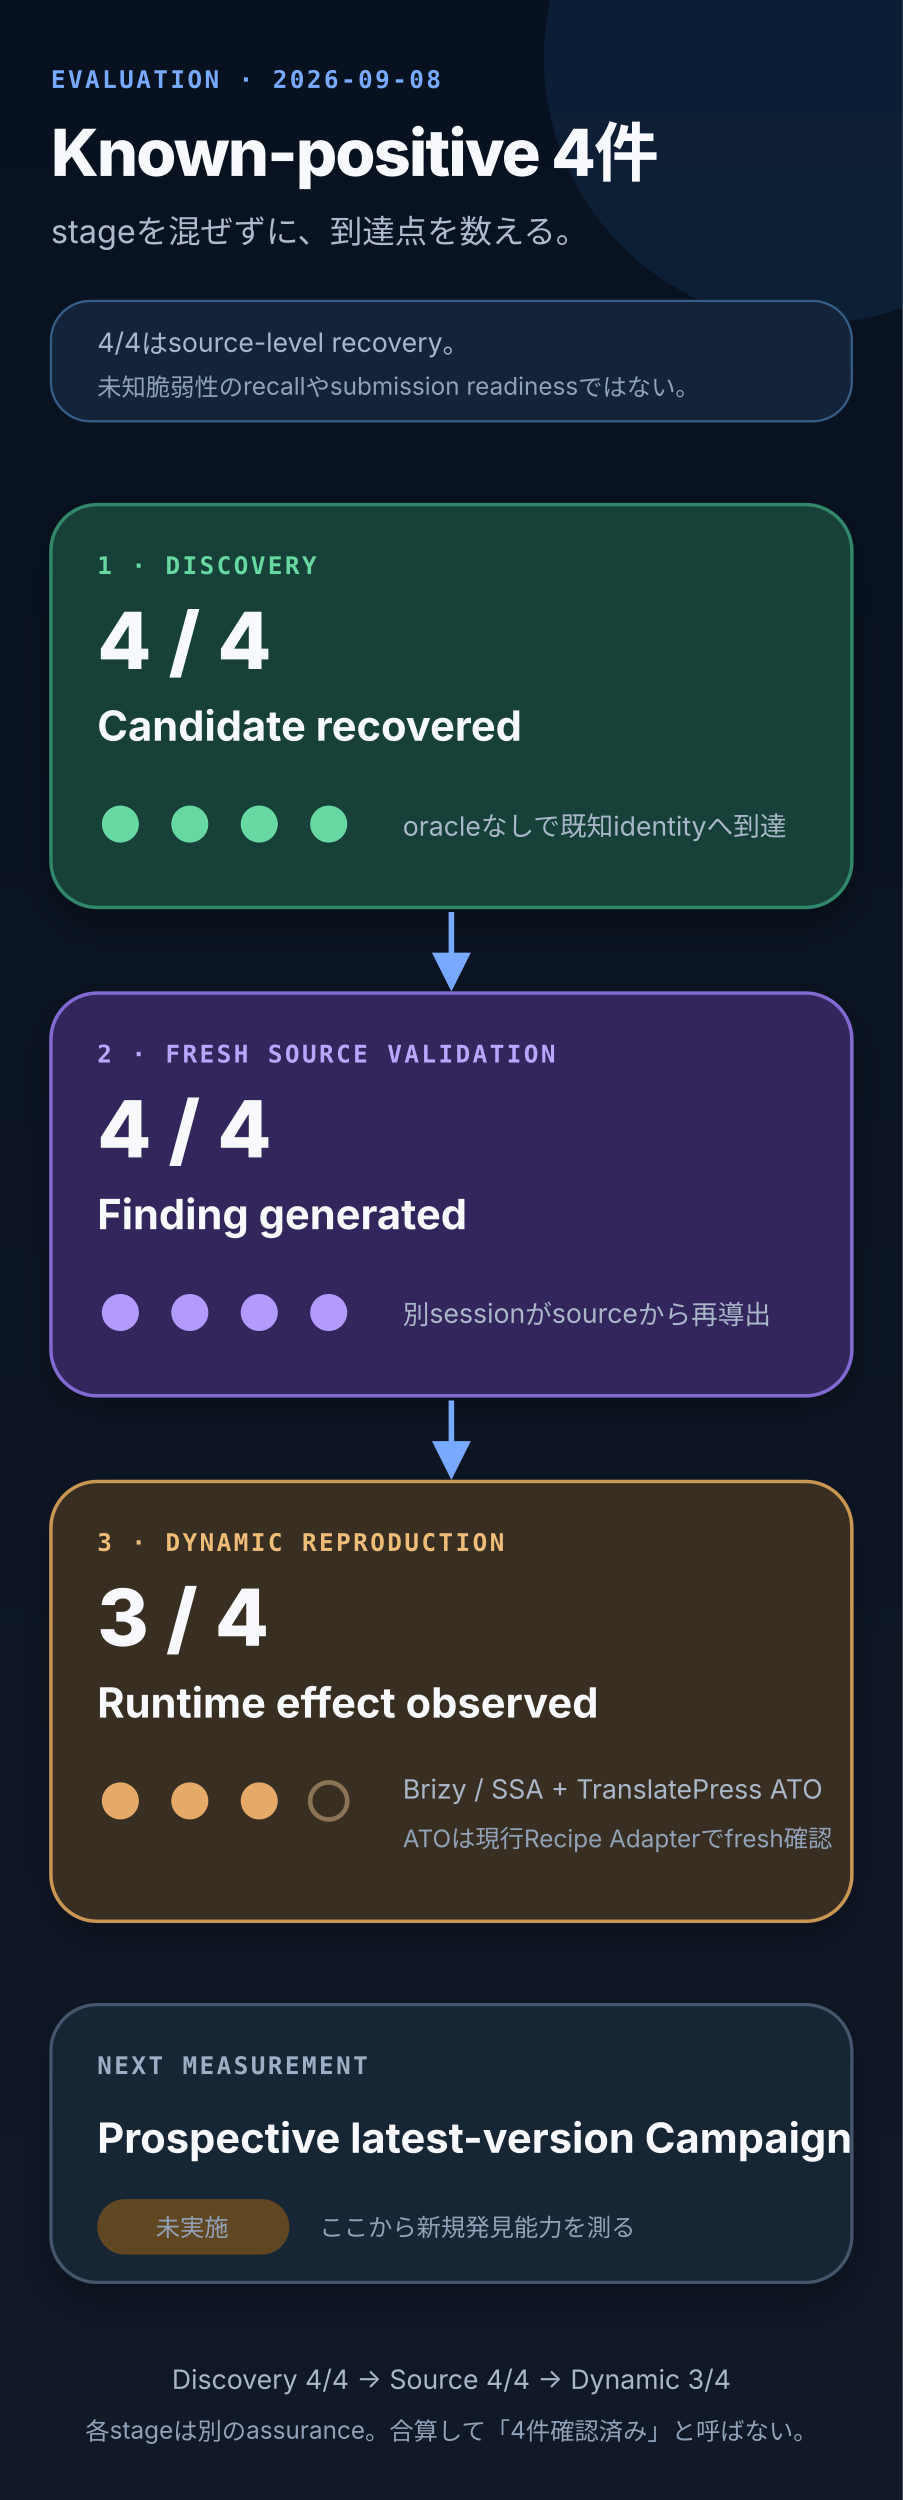
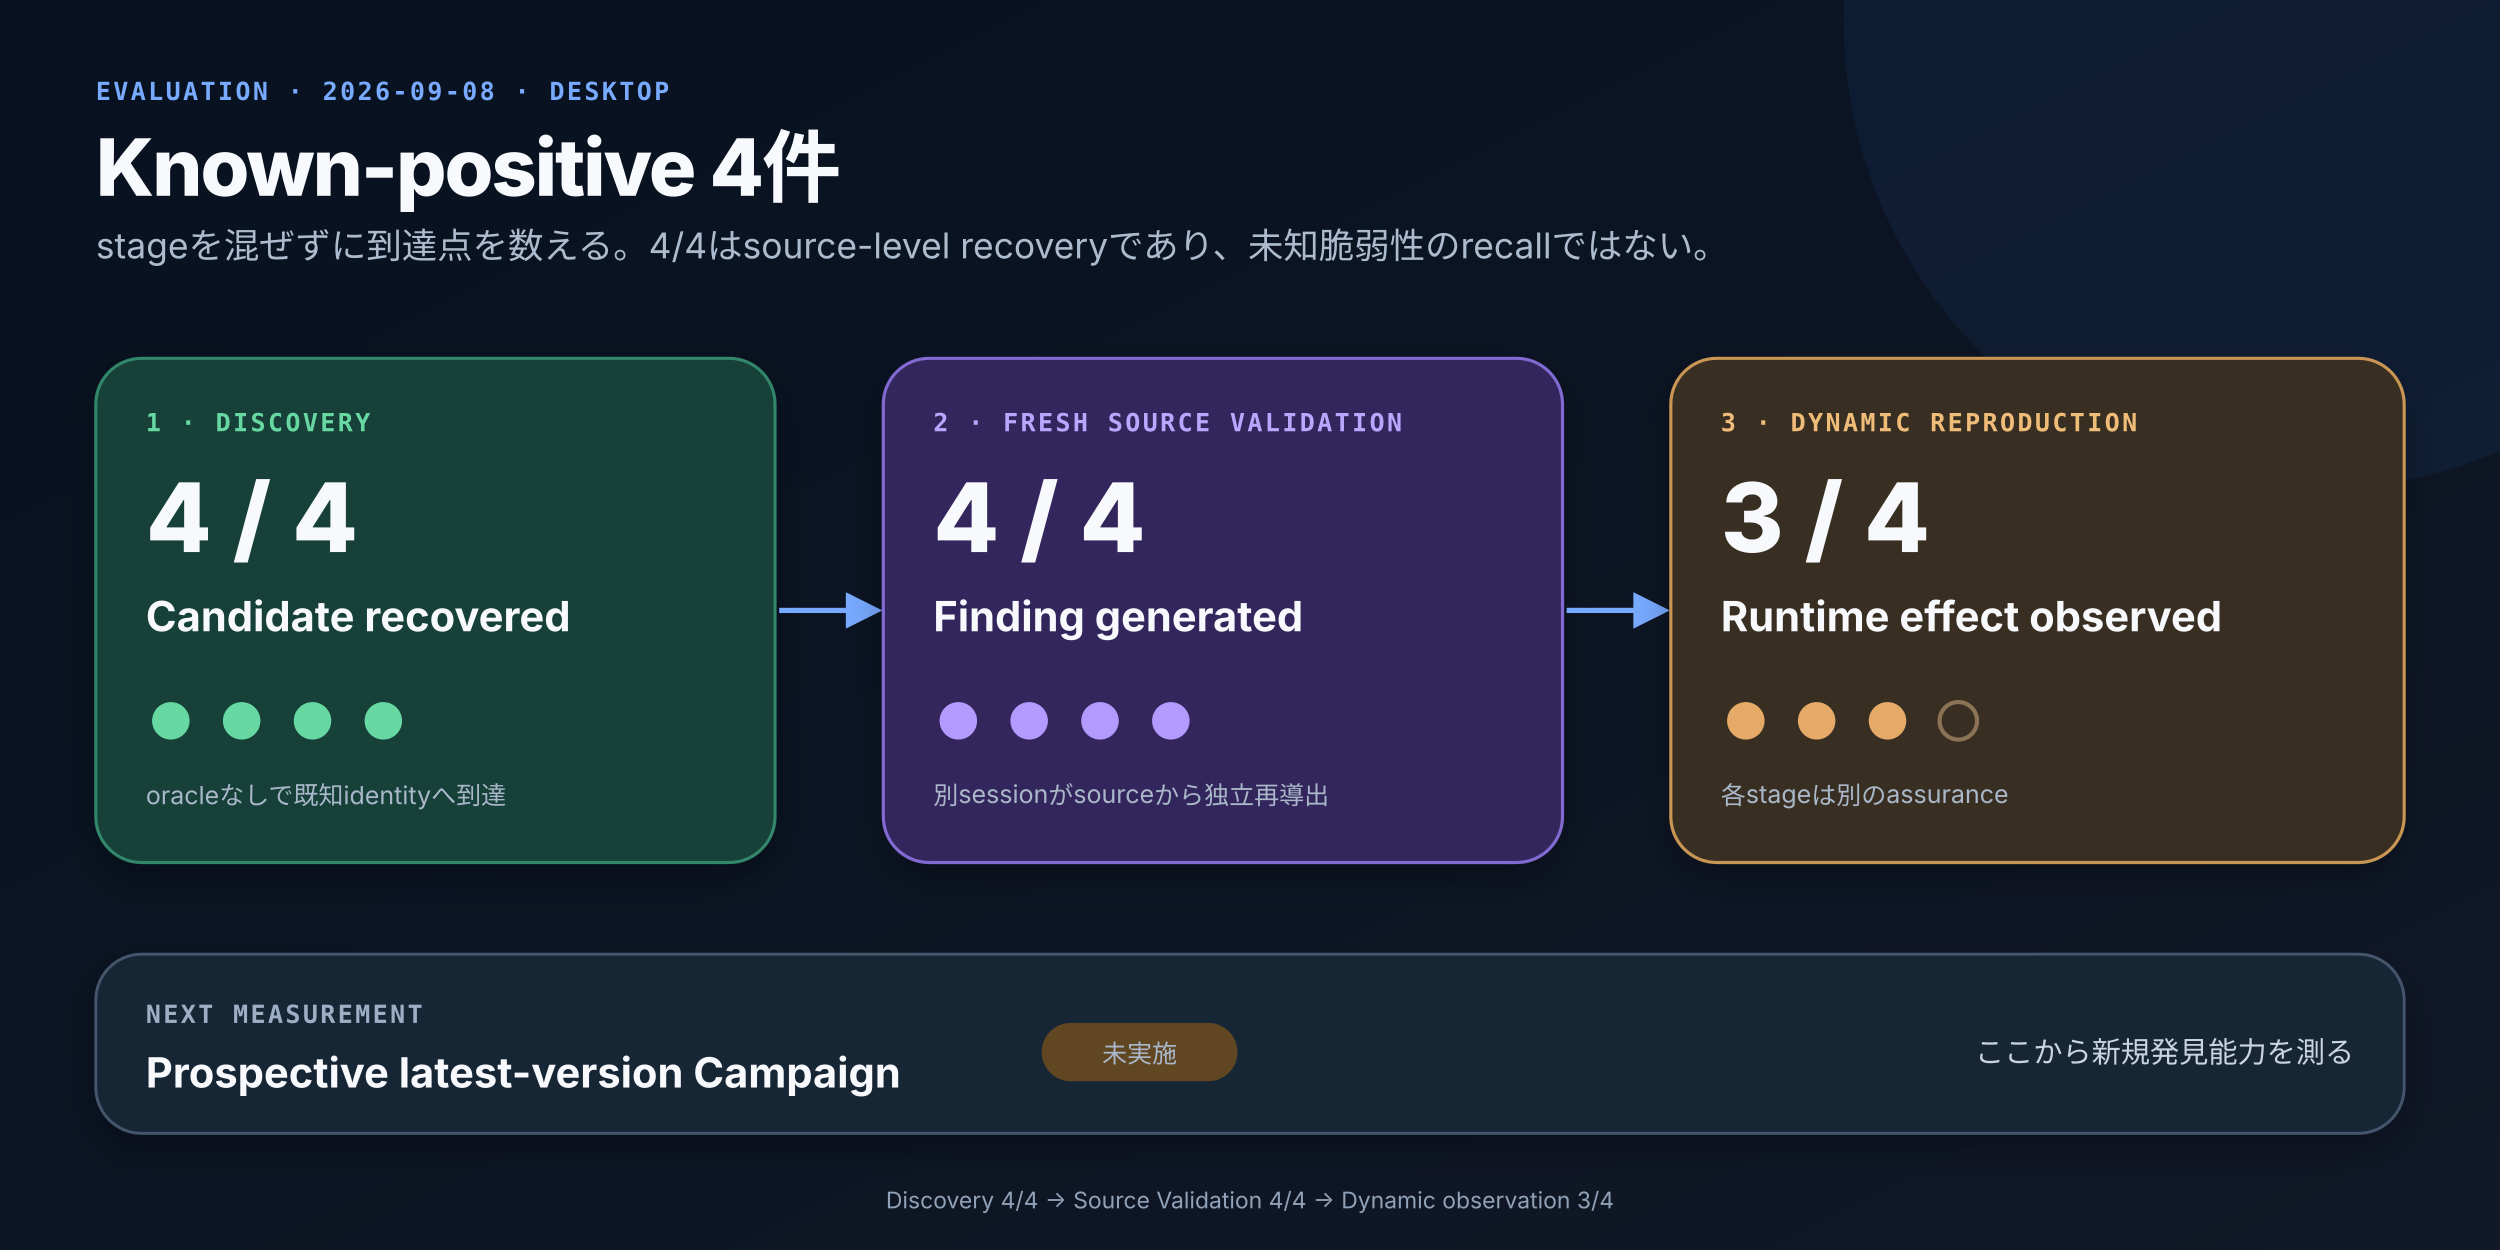
- <svg xmlns="http://www.w3.org/2000/svg" width="390" height="1080" viewBox="0 0 390 1080" role="img" aria-labelledby="title desc" style="width:100%;max-width:390px;height:auto">
+ <svg xmlns="http://www.w3.org/2000/svg" width="1200" height="600" viewBox="0 0 1200 600" role="img" aria-labelledby="title desc" style="width:100%;max-width:1200px;height:auto">
  <defs>
-     <linearGradient id="bg" x1="0" y1="0" x2="0" y2="1">
+     <linearGradient id="bg" x1="0" y1="0" x2="1" y2="1">
      <stop offset="0" stop-color="#07111f" />
      <stop offset="1" stop-color="#111827" />
    </linearGradient>
    <filter id="shadow" x="-15%" y="-15%" width="130%" height="140%">
-       <feDropShadow dx="0" dy="7" stdDeviation="8" flood-color="#000" flood-opacity=".28" />
+       <feDropShadow dx="0" dy="8" stdDeviation="9" flood-color="#000" flood-opacity=".28" />
    </filter>
    <marker id="arrow" viewBox="0 0 10 10" refX="8" refY="5" markerWidth="7" markerHeight="7" orient="auto">
      <path d="M0 0L10 5L0 10Z" fill="#78aaff" />
    </marker>
    <style>
      .sans{font-family:Inter,"Noto Sans JP",system-ui,-apple-system,"Segoe UI",sans-serif}
      .mono{font-family:"SFMono-Regular",Consolas,monospace}
-       .title{fill:#f7f9fc;font-size:28px;font-weight:780;letter-spacing:-.8px}
-       .subtitle{fill:#adbbce;font-size:14px}
-       .number{fill:#f7f9fc;font-size:34px;font-weight:800}
-       .card{fill:#f7f9fc;font-size:18px;font-weight:720}
-       .body{fill:#c8d4e3;font-size:13px}
-       .small{fill:#a9b7c9;font-size:11.5px}
-       .tiny{fill:#91a2b8;font-size:10.5px}
-       .eyebrow{font-size:10.5px;font-weight:780;letter-spacing:1.05px}
-       .flow{fill:none;stroke:#78aaff;stroke-width:2.4;marker-end:url(#arrow)}
+       .title{fill:#f7f9fc;font-size:38px;font-weight:780;letter-spacing:-1px}
+       .subtitle{fill:#adbbce;font-size:17px}
+       .number{fill:#f7f9fc;font-size:46px;font-weight:800}
+       .card{fill:#f7f9fc;font-size:20px;font-weight:720}
+       .body{fill:#c8d4e3;font-size:14px}
+       .small{fill:#a9b7c9;font-size:12px}
+       .tiny{fill:#91a2b8;font-size:11px}
+       .eyebrow{font-size:12px;font-weight:780;letter-spacing:1.15px}
+       .flow{fill:none;stroke:#78aaff;stroke-width:2.5;marker-end:url(#arrow)}
    </style>
  </defs>
-   <rect width="390" height="1080" fill="url(#bg)" />
-   <circle cx="350" cy="25" r="115" fill="#17345c" opacity=".36" />
+   <rect width="1200" height="600" fill="url(#bg)" />
+   <circle cx="1110" cy="10" r="225" fill="#17345c" opacity=".28" />
  <g class="sans">
-     <text x="22" y="38" class="mono eyebrow" fill="#78aaff">EVALUATION · 2026-09-08</text>
-     <text x="22" y="76" class="title">Known-positive 4件</text>
-     <text x="22" y="105" class="subtitle">stageを混ぜずに、到達点を数える。</text>
-     <rect x="22" y="130" width="346" height="52" rx="17" fill="#13243a" stroke="#365d86" />
-     <text x="42" y="152" class="small">4/4はsource-level recovery。</text>
-     <text x="42" y="171" class="tiny">未知脆弱性のrecallやsubmission readinessではない。</text>
+     <text x="46" y="48" class="mono eyebrow" fill="#78aaff">EVALUATION · 2026-09-08 · DESKTOP</text>
+     <text x="46" y="94" class="title">Known-positive 4件</text>
+     <text x="46" y="124" class="subtitle">stageを混ぜずに到達点を数える。4/4はsource-level recoveryであり、未知脆弱性のrecallではない。</text>
    <g filter="url(#shadow)">
-       <rect x="22" y="218" width="346" height="174" rx="20" fill="#123f38" stroke="#328669" stroke-width="1.5" />
-       <text x="42" y="248" class="mono eyebrow" fill="#68d8a2">1 · DISCOVERY</text>
-       <text x="42" y="289" class="number">4 / 4</text>
-       <text x="42" y="320" class="card">Candidate recovered</text>
-       <circle cx="52" cy="356" r="8" fill="#68d8a2" />
-       <circle cx="82" cy="356" r="8" fill="#68d8a2" />
-       <circle cx="112" cy="356" r="8" fill="#68d8a2" />
-       <circle cx="142" cy="356" r="8" fill="#68d8a2" />
-       <text x="174" y="361" class="small">oracleなしで既知identityへ到達</text>
+       <rect x="46" y="172" width="326" height="242" rx="22" fill="#123f38" stroke="#328669" stroke-width="1.5" />
+       <text x="70" y="207" class="mono eyebrow" fill="#68d8a2">1 · DISCOVERY</text>
+       <text x="70" y="265" class="number">4 / 4</text>
+       <text x="70" y="303" class="card">Candidate recovered</text>
+       <circle cx="82" cy="346" r="9" fill="#68d8a2" />
+       <circle cx="116" cy="346" r="9" fill="#68d8a2" />
+       <circle cx="150" cy="346" r="9" fill="#68d8a2" />
+       <circle cx="184" cy="346" r="9" fill="#68d8a2" />
+       <text x="70" y="386" class="small">oracleなしで既知identityへ到達</text>
    </g>
-     <path d="M195 394V425" class="flow" />
+     <path d="M374 293H420" class="flow" />
    <g filter="url(#shadow)">
-       <rect x="22" y="429" width="346" height="174" rx="20" fill="#33265c" stroke="#826bd2" stroke-width="1.5" />
-       <text x="42" y="459" class="mono eyebrow" fill="#b9a7ff">2 · FRESH SOURCE VALIDATION</text>
-       <text x="42" y="500" class="number">4 / 4</text>
-       <text x="42" y="531" class="card">Finding generated</text>
-       <circle cx="52" cy="567" r="8" fill="#b39aff" />
-       <circle cx="82" cy="567" r="8" fill="#b39aff" />
-       <circle cx="112" cy="567" r="8" fill="#b39aff" />
-       <circle cx="142" cy="567" r="8" fill="#b39aff" />
-       <text x="174" y="572" class="small">別sessionがsourceから再導出</text>
+       <rect x="424" y="172" width="326" height="242" rx="22" fill="#33265c" stroke="#826bd2" stroke-width="1.5" />
+       <text x="448" y="207" class="mono eyebrow" fill="#b9a7ff">2 · FRESH SOURCE VALIDATION</text>
+       <text x="448" y="265" class="number">4 / 4</text>
+       <text x="448" y="303" class="card">Finding generated</text>
+       <circle cx="460" cy="346" r="9" fill="#b39aff" />
+       <circle cx="494" cy="346" r="9" fill="#b39aff" />
+       <circle cx="528" cy="346" r="9" fill="#b39aff" />
+       <circle cx="562" cy="346" r="9" fill="#b39aff" />
+       <text x="448" y="386" class="small">別sessionがsourceから独立再導出</text>
    </g>
-     <path d="M195 605V636" class="flow" />
+     <path d="M752 293H798" class="flow" />
    <g filter="url(#shadow)">
-       <rect x="22" y="640" width="346" height="190" rx="20" fill="#392f22" stroke="#c99652" stroke-width="1.5" />
-       <text x="42" y="670" class="mono eyebrow" fill="#f0bd78">3 · DYNAMIC REPRODUCTION</text>
-       <text x="42" y="711" class="number">3 / 4</text>
-       <text x="42" y="742" class="card">Runtime effect observed</text>
-       <circle cx="52" cy="778" r="8" fill="#e6aa68" />
-       <circle cx="82" cy="778" r="8" fill="#e6aa68" />
-       <circle cx="112" cy="778" r="8" fill="#e6aa68" />
-       <circle cx="142" cy="778" r="8" fill="none" stroke="#8b7355" stroke-width="2" />
-       <text x="174" y="777" class="small">Brizy / SSA + TranslatePress ATO</text>
-       <text x="174" y="798" class="tiny">ATOは現行Recipe Adapterでfresh確認</text>
+       <rect x="802" y="172" width="352" height="242" rx="22" fill="#392f22" stroke="#c99652" stroke-width="1.5" />
+       <text x="826" y="207" class="mono eyebrow" fill="#f0bd78">3 · DYNAMIC REPRODUCTION</text>
+       <text x="826" y="265" class="number">3 / 4</text>
+       <text x="826" y="303" class="card">Runtime effect observed</text>
+       <circle cx="838" cy="346" r="9" fill="#e6aa68" />
+       <circle cx="872" cy="346" r="9" fill="#e6aa68" />
+       <circle cx="906" cy="346" r="9" fill="#e6aa68" />
+       <circle cx="940" cy="346" r="9" fill="none" stroke="#8b7355" stroke-width="2" />
+       <text x="826" y="386" class="small">各stageは別のassurance</text>
    </g>
    <g filter="url(#shadow)">
-       <rect x="22" y="866" width="346" height="120" rx="20" fill="#182536" stroke="#45566c" stroke-width="1.4" />
-       <text x="42" y="896" class="mono eyebrow" fill="#9cafc4">NEXT MEASUREMENT</text>
-       <text x="42" y="930" class="card">Prospective latest-version Campaign</text>
-       <rect x="42" y="950" width="83" height="24" rx="12" fill="#604724" />
-       <text x="83" y="966" text-anchor="middle" class="tiny" fill="#ffe0ad">未実施</text>
-       <text x="138" y="966" class="tiny">ここから新規発見能力を測る</text>
+       <rect x="46" y="458" width="1108" height="86" rx="22" fill="#182536" stroke="#45566c" stroke-width="1.4" />
+       <text x="70" y="491" class="mono eyebrow" fill="#9cafc4">NEXT MEASUREMENT</text>
+       <text x="70" y="522" class="card">Prospective latest-version Campaign</text>
+       <rect x="500" y="491" width="94" height="28" rx="14" fill="#604724" />
+       <text x="547" y="510" text-anchor="middle" class="small" fill="#ffe0ad">未実施</text>
+       <text x="1130" y="510" text-anchor="end" class="body">ここから新規発見能力を測る</text>
    </g>
-     <text x="195" y="1032" text-anchor="middle" class="small">Discovery 4/4 → Source 4/4 → Dynamic 3/4</text>
-     <text x="195" y="1054" text-anchor="middle" class="tiny">各stageは別のassurance。合算して「4件確認済み」と呼ばない。</text>
+     <text x="600" y="580" text-anchor="middle" class="tiny">Discovery 4/4 → Source Validation 4/4 → Dynamic observation 3/4</text>
  </g>
</svg>
